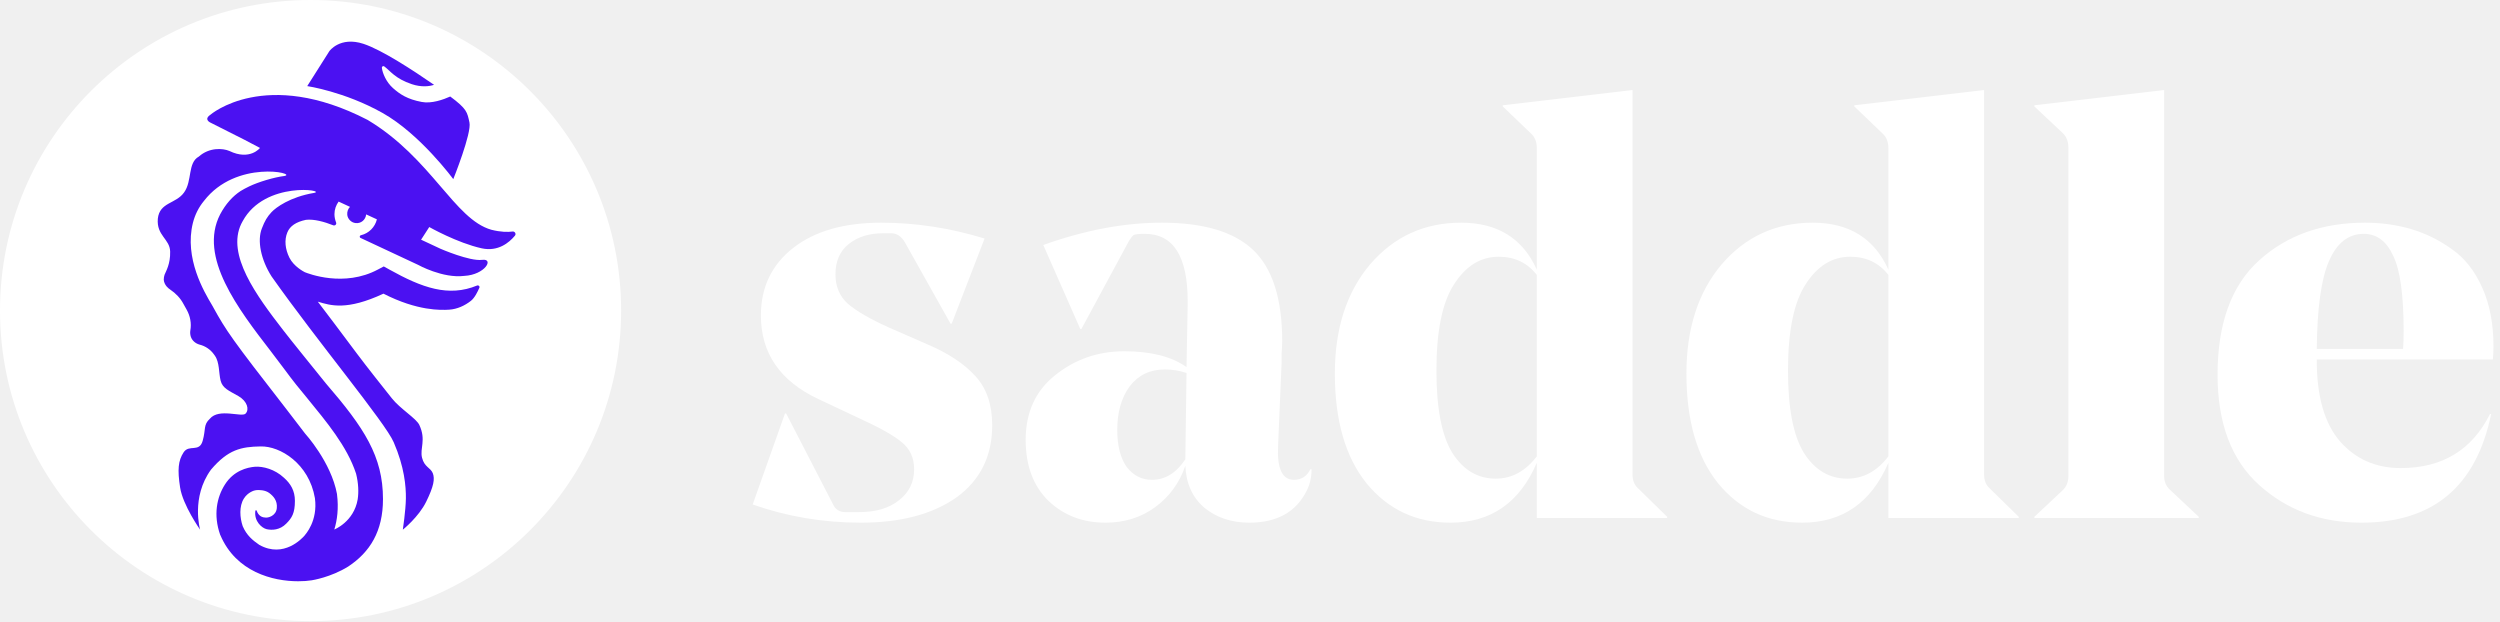
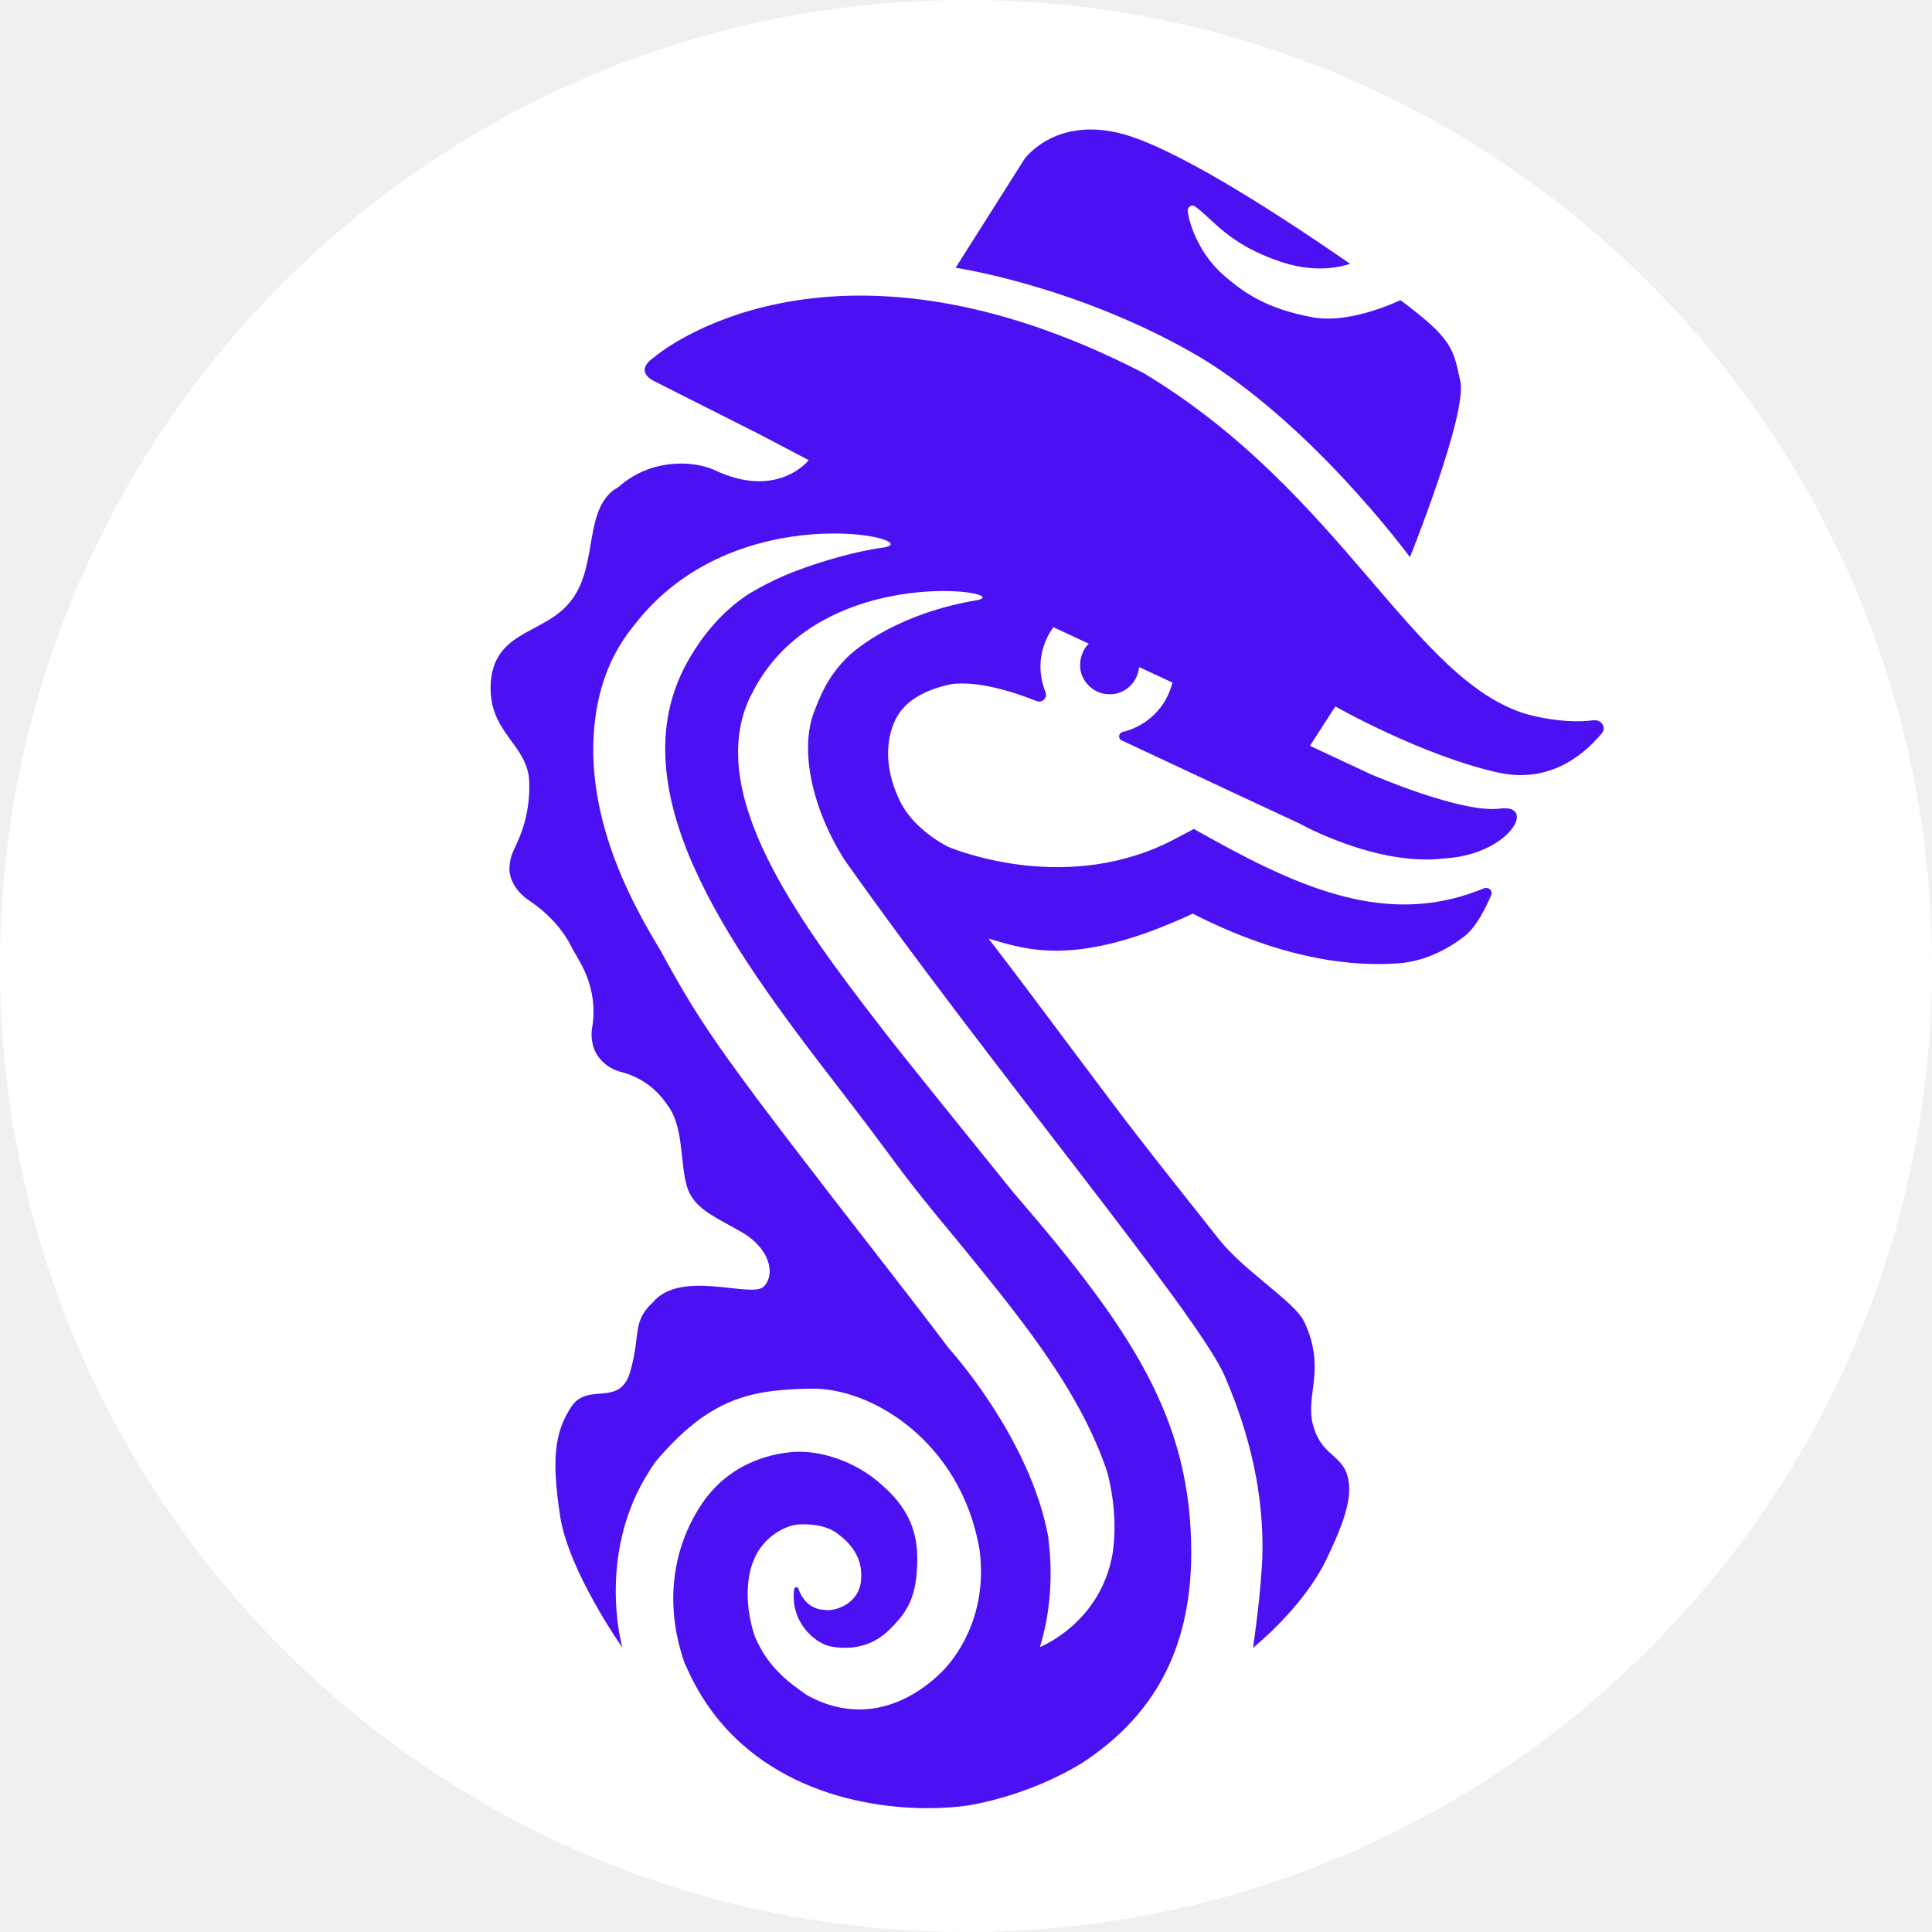
- <svg xmlns="http://www.w3.org/2000/svg" width="100%" height="40" viewBox="0 0 161 40" fill="none">
-   <path d="M58.87 30.22C58.87 29.489 58.605 28.909 58.076 28.481C57.572 28.052 56.627 27.523 55.24 26.893L52.67 25.683C50.225 24.524 49.002 22.734 49.002 20.315C49.002 18.5 49.696 17.051 51.082 15.967C52.468 14.883 54.358 14.341 56.753 14.341C58.971 14.341 61.189 14.681 63.407 15.362L61.29 20.844H61.214L58.265 15.589C58.038 15.211 57.748 15.022 57.395 15.022H56.866C55.984 15.022 55.253 15.248 54.673 15.702C54.094 16.156 53.804 16.811 53.804 17.668C53.804 18.45 54.069 19.08 54.598 19.558C55.152 20.037 56.047 20.554 57.282 21.109L59.702 22.167C61.063 22.747 62.096 23.427 62.802 24.209C63.533 24.99 63.898 26.049 63.898 27.384C63.898 29.376 63.13 30.926 61.592 32.035C60.055 33.118 58 33.66 55.43 33.66C53.01 33.66 50.691 33.27 48.473 32.488L50.553 26.628H50.628L53.653 32.488C53.804 32.816 54.069 32.98 54.447 32.98H55.316C56.4 32.98 57.257 32.728 57.887 32.224C58.542 31.72 58.87 31.052 58.87 30.22Z" fill="white" />
-   <path d="M82.574 21.978C82.574 22.129 82.561 22.394 82.536 22.772C82.536 23.125 82.536 23.314 82.536 23.339L82.309 28.708C82.234 30.169 82.574 30.901 83.33 30.901C83.809 30.901 84.162 30.674 84.389 30.22H84.464C84.464 30.724 84.364 31.178 84.162 31.581C83.481 32.967 82.246 33.66 80.457 33.66C79.323 33.66 78.365 33.345 77.584 32.715C76.802 32.06 76.386 31.152 76.336 29.993C75.958 31.102 75.303 31.997 74.37 32.677C73.463 33.333 72.404 33.66 71.194 33.66C69.733 33.66 68.51 33.194 67.527 32.261C66.544 31.304 66.053 29.993 66.053 28.33C66.053 26.565 66.683 25.179 67.943 24.171C69.228 23.137 70.715 22.621 72.404 22.621C74.118 22.621 75.454 22.961 76.412 23.642L76.487 19.596V19.407C76.487 16.509 75.567 15.059 73.727 15.059C73.349 15.059 73.11 15.085 73.009 15.135C72.933 15.185 72.833 15.312 72.707 15.513L69.644 21.184H69.569L67.187 15.778C69.859 14.82 72.404 14.341 74.824 14.341C77.495 14.341 79.449 14.921 80.684 16.08C81.944 17.265 82.574 19.231 82.574 21.978ZM75.013 23.793C74.055 23.793 73.299 24.158 72.744 24.889C72.215 25.62 71.951 26.553 71.951 27.687C71.951 28.695 72.152 29.489 72.555 30.069C72.984 30.623 73.526 30.901 74.181 30.901C75.038 30.901 75.756 30.459 76.336 29.577V29.539L76.412 24.02C75.958 23.868 75.492 23.793 75.013 23.793Z" fill="white" />
-   <path d="M105.133 5.797V30.522C105.133 30.926 105.247 31.228 105.473 31.43L107.364 33.282V33.358H98.971V29.804C97.862 32.375 96.009 33.66 93.413 33.66C91.195 33.66 89.393 32.816 88.007 31.127C86.646 29.439 85.965 27.082 85.965 24.058C85.965 21.159 86.721 18.815 88.234 17.025C89.771 15.236 91.724 14.341 94.094 14.341C96.438 14.341 98.063 15.349 98.971 17.366V9.54C98.971 9.136 98.845 8.821 98.593 8.595L96.778 6.855V6.78L105.133 5.797ZM96.324 30.825C97.358 30.825 98.24 30.346 98.971 29.388V17.706C98.366 16.925 97.547 16.534 96.513 16.534C95.354 16.534 94.396 17.126 93.64 18.311C92.884 19.47 92.506 21.323 92.506 23.868C92.506 26.288 92.846 28.052 93.526 29.161C94.232 30.27 95.165 30.825 96.324 30.825Z" fill="white" />
-   <path d="M127.774 5.797V30.522C127.774 30.926 127.888 31.228 128.115 31.43L130.005 33.282V33.358H121.612V29.804C120.503 32.375 118.65 33.66 116.054 33.66C113.836 33.66 112.034 32.816 110.648 31.127C109.287 29.439 108.606 27.082 108.606 24.058C108.606 21.159 109.362 18.815 110.875 17.025C112.412 15.236 114.366 14.341 116.735 14.341C119.079 14.341 120.704 15.349 121.612 17.366V9.54C121.612 9.136 121.486 8.821 121.234 8.595L119.419 6.855V6.78L127.774 5.797ZM118.965 30.825C119.999 30.825 120.881 30.346 121.612 29.388V17.706C121.007 16.925 120.188 16.534 119.154 16.534C117.995 16.534 117.037 17.126 116.281 18.311C115.525 19.47 115.147 21.323 115.147 23.868C115.147 26.288 115.487 28.052 116.168 29.161C116.873 30.27 117.806 30.825 118.965 30.825Z" fill="white" />
-   <path d="M139.369 5.797V30.636C139.369 31.014 139.495 31.316 139.747 31.543L141.599 33.282V33.358H131.014V33.282L132.866 31.543C133.093 31.316 133.206 31.014 133.206 30.636V9.54C133.206 9.136 133.093 8.821 132.866 8.595L131.014 6.855V6.78L139.369 5.797Z" fill="white" />
-   <path d="M160.542 23.15H149.2V23.226C149.2 25.544 149.704 27.284 150.712 28.443C151.72 29.577 153.018 30.144 154.606 30.144C157.278 30.144 159.194 28.985 160.353 26.666H160.429C159.471 31.329 156.686 33.66 152.073 33.66C149.477 33.66 147.284 32.854 145.495 31.241C143.705 29.628 142.811 27.258 142.811 24.133C142.811 20.831 143.705 18.374 145.495 16.761C147.284 15.148 149.553 14.341 152.3 14.341C153.359 14.341 154.354 14.48 155.287 14.757C156.219 15.034 157.089 15.463 157.896 16.043C158.727 16.622 159.383 17.454 159.861 18.538C160.34 19.596 160.58 20.857 160.58 22.318C160.58 22.57 160.567 22.848 160.542 23.15ZM152.225 15.059C151.242 15.059 150.498 15.639 149.994 16.799C149.49 17.933 149.225 19.823 149.2 22.47H154.758C154.783 22.142 154.795 21.764 154.795 21.335C154.795 18.991 154.569 17.366 154.115 16.458C153.686 15.526 153.056 15.059 152.225 15.059Z" fill="white" />
-   <circle cx="20" cy="20" r="20" fill="white" />
-   <path d="M29.191 11.537C29.191 11.537 30.387 8.567 30.233 7.886C30.088 7.226 30.078 7.02 28.995 6.215C28.562 6.411 27.789 6.69 27.16 6.566C26.232 6.391 25.757 6.071 25.314 5.679C24.87 5.287 24.633 4.71 24.592 4.369C24.581 4.287 24.674 4.225 24.747 4.277C25.128 4.555 25.438 5.06 26.52 5.421C27.139 5.627 27.644 5.566 27.954 5.462C26.582 4.514 24.592 3.214 23.406 2.822C21.89 2.327 21.209 3.297 21.209 3.297L19.786 5.545C19.786 5.545 22.179 5.896 24.623 7.267C27.057 8.628 29.191 11.537 29.191 11.537Z" fill="#4B11F2" />
-   <path d="M33.007 14.91C32.708 14.951 32.254 14.951 31.645 14.797C29.263 14.126 27.799 10.197 23.674 7.722C17.084 4.319 13.547 7.392 13.547 7.392C13.093 7.702 13.557 7.898 13.557 7.898L15.723 8.991L16.744 9.527C16.744 9.527 16.094 10.362 14.774 9.723C14.341 9.537 13.475 9.486 12.804 10.084C12.072 10.486 12.392 11.651 11.855 12.394C11.329 13.136 10.278 13.013 10.164 14.085C10.071 15.178 10.938 15.384 10.958 16.199C10.979 17.014 10.68 17.478 10.597 17.695C10.566 17.787 10.546 17.901 10.546 18.014C10.556 18.169 10.628 18.324 10.731 18.447C10.814 18.54 10.886 18.602 10.969 18.654C11.319 18.891 11.618 19.2 11.814 19.572C11.845 19.633 11.876 19.695 11.917 19.757C11.948 19.809 11.979 19.87 12.021 19.943C12.247 20.345 12.34 20.819 12.258 21.283C12.237 21.407 12.247 21.552 12.289 21.686C12.371 21.933 12.588 22.119 12.845 22.191C13.227 22.284 13.557 22.511 13.784 22.83C13.805 22.851 13.815 22.882 13.835 22.902C14.145 23.336 14.083 24.016 14.207 24.511C14.331 25.006 14.743 25.161 15.341 25.501C15.939 25.842 16.063 26.378 15.816 26.636C15.568 26.893 14.104 26.264 13.516 26.966C13.083 27.368 13.268 27.626 13.052 28.389C12.835 29.162 12.175 28.595 11.825 29.131C11.474 29.668 11.422 30.245 11.598 31.39C11.773 32.535 12.887 34.112 12.887 34.112C12.887 34.112 12.289 32.029 13.588 30.245C14.691 28.946 15.537 28.77 16.785 28.75C18.043 28.719 19.899 29.853 20.281 32.081C20.477 33.555 19.672 34.411 19.611 34.494C19.466 34.659 18.28 35.969 16.702 35.092C16.269 34.793 15.888 34.484 15.63 33.885C15.444 33.339 15.393 32.607 15.702 32.112C15.96 31.699 16.372 31.575 16.496 31.565C16.682 31.544 17.084 31.555 17.342 31.751C17.6 31.947 17.878 32.235 17.826 32.73C17.775 33.225 17.259 33.37 17.063 33.328C16.898 33.298 17.012 33.318 17.053 33.328C16.733 33.308 16.589 33.06 16.527 32.885C16.517 32.844 16.455 32.854 16.445 32.895C16.352 33.576 16.867 34.009 17.177 34.081C17.517 34.154 18.022 34.143 18.435 33.72C18.796 33.359 18.992 33.05 18.992 32.256C18.992 31.606 18.724 31.153 18.28 30.761C17.703 30.224 16.94 30.018 16.414 30.059C15.919 30.101 15.052 30.307 14.485 31.204C13.959 32.029 13.732 33.163 14.176 34.432L14.196 34.473C15.207 36.835 17.569 37.433 19.198 37.433C19.528 37.433 19.827 37.412 20.075 37.371C20.126 37.361 21.291 37.185 22.426 36.484C23.828 35.556 24.664 34.215 24.664 32.143C24.664 29.389 23.457 27.553 20.982 24.686C20.508 24.099 18.579 21.716 18.229 21.252C16.506 19.025 14.578 16.405 15.537 14.415C15.568 14.353 15.599 14.302 15.63 14.24C17.063 11.61 21.106 12.26 20.219 12.425C18.682 12.683 17.765 13.363 17.486 13.662C17.208 13.961 17.053 14.219 16.867 14.704C16.548 15.498 16.805 16.725 17.486 17.798C20.446 21.995 24.819 27.223 25.355 28.482C26.046 30.07 26.149 31.328 26.139 32.101C26.128 32.875 25.942 34.112 25.942 34.112C25.942 34.112 26.963 33.298 27.448 32.308C27.933 31.318 28.015 30.843 27.871 30.472C27.716 30.101 27.335 30.09 27.18 29.482C27.025 28.873 27.459 28.337 27.005 27.368C26.809 26.945 25.767 26.326 25.231 25.646C24.695 24.965 23.715 23.748 22.983 22.768C21.663 21.015 21.23 20.417 20.466 19.427C21.291 19.675 22.323 20.015 24.695 18.912C26.891 20.035 28.397 19.974 28.923 19.943C29.449 19.912 29.944 19.675 30.325 19.375C30.573 19.18 30.759 18.788 30.872 18.53C30.913 18.437 30.82 18.355 30.728 18.386C28.882 19.149 27.18 18.53 25.087 17.365L24.715 17.158L24.344 17.354C22.148 18.53 19.837 17.612 19.631 17.53C19.549 17.488 18.92 17.158 18.641 16.601C18.363 16.044 18.301 15.457 18.507 14.962C18.672 14.559 19.064 14.291 19.703 14.157C20.229 14.095 20.91 14.291 21.456 14.508C21.58 14.559 21.694 14.436 21.642 14.322C21.58 14.157 21.539 13.982 21.539 13.796C21.539 13.487 21.642 13.209 21.807 12.982L22.539 13.322C22.416 13.446 22.343 13.631 22.364 13.838C22.395 14.106 22.622 14.333 22.89 14.364C23.251 14.415 23.55 14.147 23.581 13.807L24.272 14.126C24.148 14.632 23.756 15.024 23.251 15.147C23.148 15.168 23.137 15.302 23.241 15.333C24.179 15.776 26.922 17.055 26.922 17.055C26.922 17.055 28.51 17.942 29.903 17.767C31.243 17.695 31.841 16.632 31.047 16.735C30.253 16.839 28.376 16.024 28.376 16.024L27.118 15.436L27.644 14.621C27.644 14.621 29.439 15.642 31.027 15.993C32.079 16.22 32.79 15.622 33.151 15.189C33.264 15.075 33.161 14.889 33.007 14.91ZM18.322 11.332C17.651 11.414 16.63 11.723 16.053 12.002C15.836 12.105 15.65 12.208 15.496 12.301C14.991 12.631 14.537 13.126 14.176 13.807C12.763 16.55 15.351 19.912 17.435 22.614C17.785 23.067 18.105 23.49 18.394 23.882C18.837 24.491 19.322 25.089 19.796 25.656C21.013 27.151 22.354 28.739 22.931 30.503C23.086 31.122 23.107 31.699 23.034 32.163C22.787 33.607 21.529 34.102 21.529 34.102C21.714 33.504 21.817 32.73 21.704 31.843V31.823C21.323 29.75 19.642 27.914 19.642 27.914C19.239 27.378 18.806 26.821 18.456 26.367C14.918 21.82 14.568 21.304 13.732 19.788L13.722 19.767C13.701 19.726 13.671 19.675 13.639 19.623C13.155 18.808 11.855 16.632 12.423 14.353C12.557 13.827 12.794 13.353 13.134 12.94C15.207 10.249 19.177 11.167 18.322 11.332Z" fill="#4B11F2" />
+ <svg xmlns="http://www.w3.org/2000/svg" width="40" height="40" fill="none">
+   <g>
+     <circle id="svg_1" fill="white" r="20" cy="20" cx="20" />
+     <path id="svg_2" fill="#4B11F2" d="m29.191,11.537c0,0 1.196,-2.97 1.042,-3.651c-0.144,-0.66 -0.155,-0.866 -1.238,-1.671c-0.433,0.196 -1.207,0.474 -1.836,0.351c-0.928,-0.175 -1.403,-0.495 -1.846,-0.887c-0.443,-0.392 -0.681,-0.969 -0.722,-1.31c-0.01,-0.083 0.083,-0.144 0.155,-0.093c0.382,0.278 0.691,0.784 1.774,1.145c0.619,0.206 1.124,0.144 1.433,0.041c-1.372,-0.949 -3.362,-2.248 -4.548,-2.64c-1.516,-0.495 -2.197,0.474 -2.197,0.474l-1.423,2.248c0,0 2.393,0.351 4.837,1.722c2.434,1.361 4.569,4.269 4.569,4.269z" />
+     <path id="svg_3" fill="#4B11F2" d="m33.007,14.91c-0.299,0.041 -0.753,0.041 -1.361,-0.113c-2.382,-0.67 -3.847,-4.599 -7.972,-7.074c-6.59,-3.403 -10.127,-0.33 -10.127,-0.33c-0.454,0.309 0.01,0.505 0.01,0.505l2.166,1.093l1.021,0.536c0,0 -0.65,0.835 -1.97,0.196c-0.433,-0.186 -1.299,-0.237 -1.97,0.361c-0.732,0.402 -0.412,1.567 -0.949,2.31c-0.526,0.743 -1.578,0.619 -1.691,1.691c-0.093,1.093 0.773,1.299 0.794,2.114c0.021,0.815 -0.279,1.279 -0.361,1.495c-0.031,0.093 -0.051,0.206 -0.051,0.32c0.01,0.155 0.083,0.309 0.186,0.433c0.083,0.093 0.155,0.155 0.237,0.206c0.351,0.237 0.65,0.547 0.846,0.918c0.031,0.062 0.062,0.124 0.103,0.186c0.031,0.052 0.062,0.113 0.103,0.186c0.227,0.402 0.32,0.877 0.237,1.341c-0.021,0.124 -0.01,0.268 0.031,0.402c0.083,0.247 0.299,0.433 0.557,0.505c0.382,0.093 0.712,0.32 0.938,0.639c0.021,0.021 0.031,0.051 0.052,0.072c0.309,0.433 0.247,1.114 0.371,1.609c0.124,0.495 0.536,0.65 1.134,0.99c0.598,0.34 0.722,0.877 0.474,1.134c-0.247,0.258 -1.712,-0.371 -2.3,0.33c-0.433,0.402 -0.247,0.66 -0.464,1.423c-0.216,0.773 -0.877,0.206 -1.227,0.743c-0.351,0.536 -0.402,1.114 -0.227,2.259c0.175,1.145 1.289,2.723 1.289,2.723c0,0 -0.598,-2.083 0.701,-3.867c1.103,-1.299 1.949,-1.475 3.197,-1.495c1.258,-0.031 3.114,1.103 3.496,3.331c0.196,1.475 -0.609,2.331 -0.67,2.413c-0.144,0.165 -1.33,1.475 -2.908,0.598c-0.433,-0.299 -0.815,-0.608 -1.073,-1.207c-0.186,-0.547 -0.237,-1.279 0.072,-1.774c0.258,-0.412 0.67,-0.536 0.794,-0.546c0.186,-0.021 0.588,-0.01 0.846,0.186c0.258,0.196 0.536,0.485 0.485,0.98c-0.052,0.495 -0.567,0.639 -0.763,0.598c-0.165,-0.031 -0.051,-0.01 -0.01,0c-0.32,-0.021 -0.464,-0.268 -0.526,-0.443c-0.01,-0.041 -0.072,-0.031 -0.083,0.01c-0.093,0.681 0.423,1.114 0.732,1.186c0.34,0.072 0.846,0.062 1.258,-0.361c0.361,-0.361 0.557,-0.67 0.557,-1.464c0,-0.65 -0.268,-1.103 -0.712,-1.495c-0.578,-0.536 -1.341,-0.743 -1.867,-0.701c-0.495,0.041 -1.361,0.247 -1.928,1.145c-0.526,0.825 -0.753,1.959 -0.309,3.228l0.021,0.041c1.011,2.362 3.372,2.96 5.002,2.96c0.33,0 0.629,-0.021 0.876,-0.062c0.052,-0.01 1.217,-0.186 2.351,-0.887c1.403,-0.928 2.238,-2.269 2.238,-4.342c0,-2.753 -1.207,-4.589 -3.682,-7.456c-0.474,-0.588 -2.403,-2.97 -2.753,-3.434c-1.722,-2.228 -3.651,-4.847 -2.692,-6.837c0.031,-0.062 0.062,-0.113 0.093,-0.175c1.433,-2.63 5.476,-1.98 4.589,-1.815c-1.537,0.258 -2.454,0.938 -2.733,1.238c-0.279,0.299 -0.433,0.557 -0.619,1.042c-0.32,0.794 -0.062,2.021 0.619,3.094c2.96,4.197 7.332,9.426 7.869,10.684c0.691,1.588 0.794,2.846 0.784,3.62c-0.01,0.773 -0.196,2.011 -0.196,2.011c0,0 1.021,-0.815 1.506,-1.805c0.485,-0.99 0.567,-1.464 0.423,-1.836c-0.155,-0.371 -0.536,-0.382 -0.691,-0.99c-0.155,-0.608 0.278,-1.145 -0.175,-2.114c-0.196,-0.423 -1.238,-1.042 -1.774,-1.722c-0.536,-0.681 -1.516,-1.897 -2.248,-2.877c-1.32,-1.753 -1.753,-2.351 -2.516,-3.341c0.825,0.247 1.856,0.588 4.228,-0.516c2.197,1.124 3.702,1.062 4.228,1.031c0.526,-0.031 1.021,-0.268 1.403,-0.567c0.247,-0.196 0.433,-0.588 0.547,-0.846c0.041,-0.093 -0.052,-0.175 -0.144,-0.144c-1.846,0.763 -3.547,0.144 -5.641,-1.021l-0.371,-0.206l-0.371,0.196c-2.197,1.176 -4.507,0.258 -4.713,0.175c-0.083,-0.041 -0.712,-0.371 -0.99,-0.928c-0.279,-0.557 -0.34,-1.145 -0.134,-1.64c0.165,-0.402 0.557,-0.67 1.196,-0.804c0.526,-0.062 1.207,0.134 1.753,0.351c0.124,0.051 0.237,-0.072 0.186,-0.186c-0.062,-0.165 -0.103,-0.34 -0.103,-0.526c0,-0.309 0.103,-0.588 0.268,-0.815l0.732,0.34c-0.124,0.124 -0.196,0.309 -0.175,0.516c0.031,0.268 0.258,0.495 0.526,0.526c0.361,0.051 0.66,-0.217 0.691,-0.557l0.691,0.32c-0.124,0.505 -0.516,0.897 -1.021,1.021c-0.103,0.021 -0.113,0.155 -0.01,0.186c0.939,0.443 3.682,1.722 3.682,1.722c0,0 1.588,0.887 2.98,0.712c1.341,-0.072 1.939,-1.134 1.145,-1.031c-0.794,0.103 -2.671,-0.712 -2.671,-0.712l-1.258,-0.588l0.526,-0.815c0,0 1.794,1.021 3.383,1.372c1.052,0.227 1.763,-0.371 2.124,-0.804c0.113,-0.114 0.01,-0.299 -0.144,-0.279zm-14.685,-3.578c-0.67,0.083 -1.691,0.392 -2.269,0.67c-0.217,0.103 -0.402,0.206 -0.557,0.299c-0.505,0.33 -0.959,0.825 -1.32,1.506c-1.413,2.743 1.176,6.105 3.259,8.807c0.351,0.454 0.67,0.877 0.959,1.268c0.443,0.609 0.928,1.207 1.403,1.774c1.217,1.495 2.558,3.083 3.135,4.847c0.155,0.619 0.175,1.196 0.103,1.66c-0.247,1.444 -1.506,1.939 -1.506,1.939c0.186,-0.598 0.289,-1.372 0.175,-2.259l0,-0.021c-0.382,-2.073 -2.062,-3.909 -2.062,-3.909c-0.402,-0.536 -0.835,-1.093 -1.186,-1.547c-3.537,-4.548 -3.888,-5.064 -4.723,-6.58l-0.01,-0.021c-0.021,-0.041 -0.051,-0.093 -0.083,-0.144c-0.485,-0.815 -1.784,-2.991 -1.217,-5.27c0.134,-0.526 0.371,-1 0.712,-1.413c2.073,-2.692 6.043,-1.774 5.187,-1.609z" />
+   </g>
</svg>
